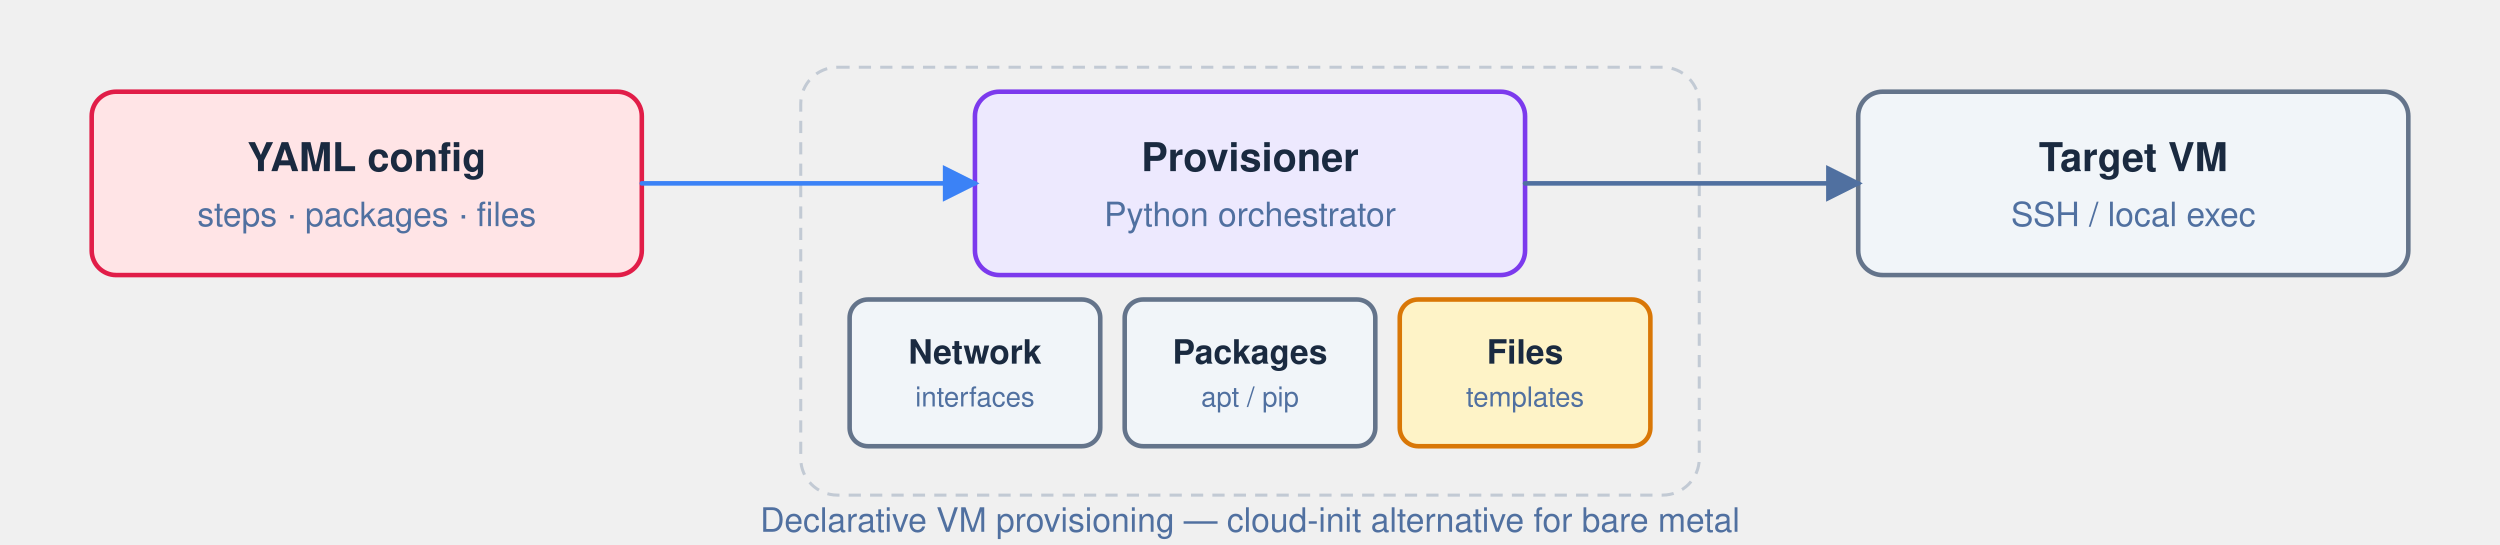
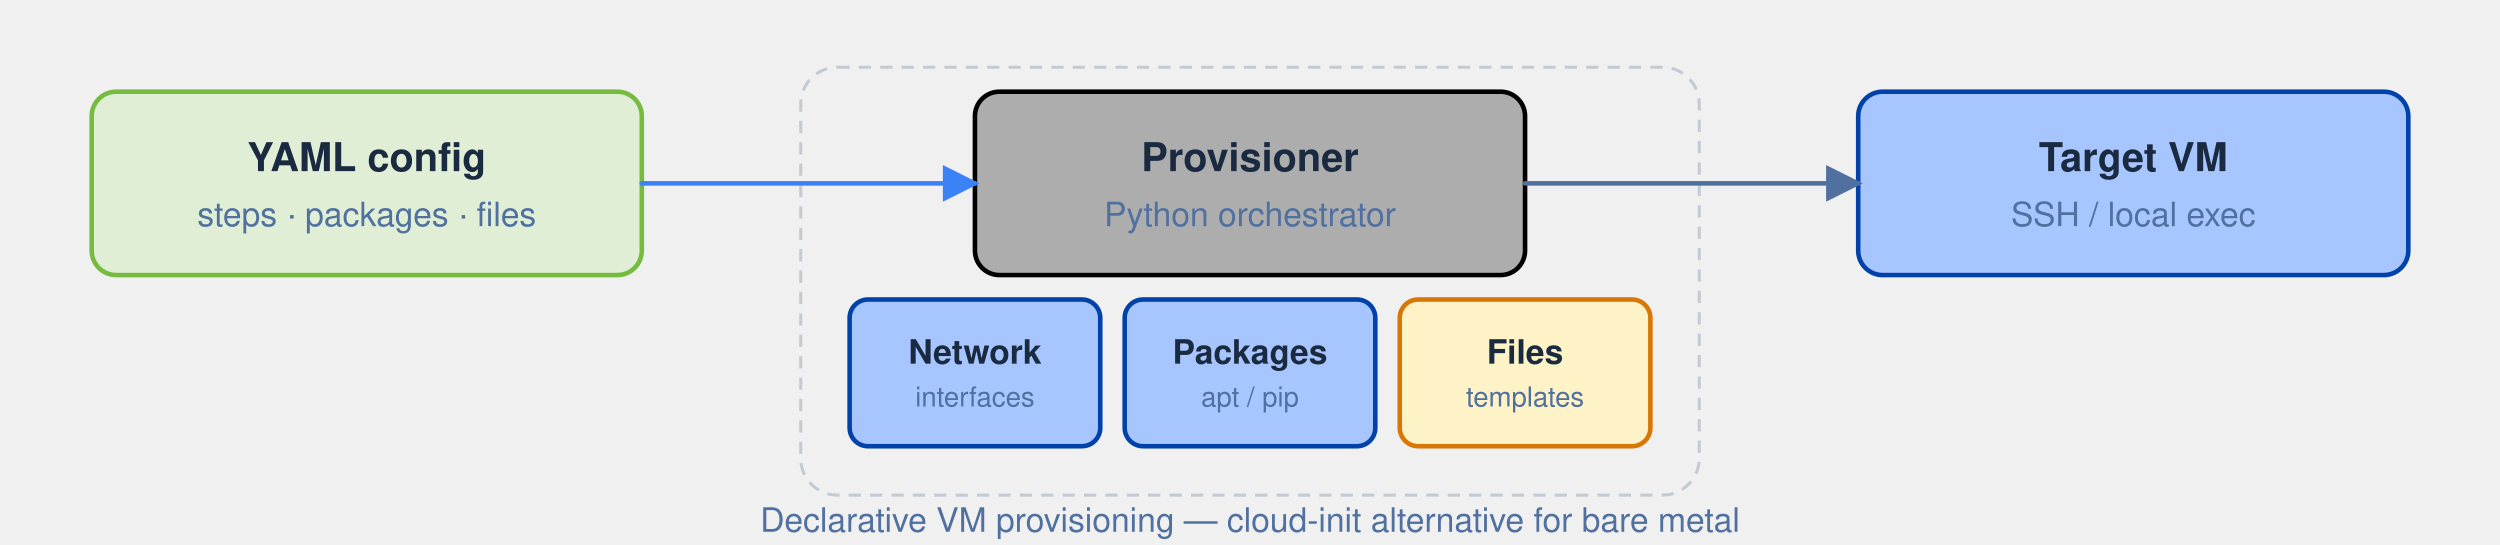
<svg xmlns="http://www.w3.org/2000/svg" viewBox="0 0 818 178">
  <style>
    /* Default: light mode (for rsvg-convert and non-media-query agents) */
    .bg { fill: transparent; }
-     .box { fill: #ffffff; stroke: #c8d0e0; stroke-width: 1.5; }
+     .box { fill: #ffffff; stroke: #707070; stroke-width: 1.5; }
    .box-accent { fill: #dbeafe; stroke: #3b82f6; stroke-width: 1.5; }
-     .box-green { fill: #d1fae5; stroke: #059669; stroke-width: 1.5; }
+     .box-green { fill: #74a7ff; stroke: #012f7b; stroke-width: 1.5; }
    .box-warm { fill: #fef3c7; stroke: #d97706; stroke-width: 1.5; }
-     .box-purple { fill: #ede9fe; stroke: #7c3aed; stroke-width: 1.5; }
-     .box-teal { fill: #ccfbf1; stroke: #0d9488; stroke-width: 1.5; }
-     .box-slate { fill: #f1f5f9; stroke: #64748b; stroke-width: 1.5; }
-     .box-indigo { fill: #e0e7ff; stroke: #4f46e5; stroke-width: 1.5; }
-     .box-rose { fill: #ffe4e6; stroke: #e11d48; stroke-width: 1.5; }
+     .box-purple { fill: #adadad; stroke: #000000; stroke-width: 1.5; }
+     .box-teal { fill: #ebebeb; stroke: #474747; stroke-width: 1.5; }
+     .box-slate { fill: #a7c6ff; stroke: #0042a9; stroke-width: 1.5; }
+     .box-indigo { fill: #dfeed4; stroke: #4e7a27; stroke-width: 1.5; }
+     .box-rose { fill: #dfeed4; stroke: #76bb40; stroke-width: 1.5; }
    .box-orange { fill: #ffedd5; stroke: #ea580c; stroke-width: 1.5; }
-     .box-cyan { fill: #cffafe; stroke: #0891b2; stroke-width: 1.5; }
+     .box-cyan { fill: #d9c9fe; stroke: #5e30eb; stroke-width: 1.5; }
    .label { fill: #1a2a40; }
    .sub { fill: #5070a0; }
    text { font-family: -apple-system, "Segoe UI", Helvetica, sans-serif; }
    .label { font-size: 13px; font-weight: 600; }
    .sub { font-size: 11px; }
    @media (prefers-color-scheme: dark) {
      .bg { fill: transparent; }
-       .box { fill: #1a1e2a; stroke: #2a3040; }
+       .box { fill: #1a1e2a; stroke: #505050; }
      .box-accent { fill: #0d1e38; stroke: #2b5cb0; }
-       .box-green { fill: #0d2220; stroke: #207060; }
+       .box-green { fill: #0a1a3a; stroke: #4a80d0; }
      .box-warm { fill: #221a10; stroke: #a06020; }
-       .box-purple { fill: #1a0d28; stroke: #7030a0; }
-       .box-teal { fill: #0d2228; stroke: #1a8a7a; }
-       .box-slate { fill: #1e293b; stroke: #475569; }
-       .box-indigo { fill: #1e1b4b; stroke: #6366f1; }
-       .box-rose { fill: #2a0a12; stroke: #f43f5e; }
+       .box-purple { fill: #222222; stroke: #666666; }
+       .box-teal { fill: #1e1e1e; stroke: #666666; }
+       .box-slate { fill: #0d1a38; stroke: #4a7ad0; }
+       .box-indigo { fill: #1a2810; stroke: #5a8a30; }
+       .box-rose { fill: #1a2810; stroke: #5aaa30; }
      .box-orange { fill: #2a1a08; stroke: #f97316; }
-       .box-cyan { fill: #082f3a; stroke: #06b6d4; }
+       .box-cyan { fill: #1a1030; stroke: #7040d0; }
      .label { fill: #d0daf0; }
      .sub { fill: #5070a0; }
    }
  </style>
  <defs>
    <marker id="ah" markerWidth="8" markerHeight="8" refX="7" refY="4" orient="auto">
      <path d="M0,0 L8,4 L0,8z" fill="#5070a0" stroke="none" />
    </marker>
    <marker id="ahs" markerWidth="8" markerHeight="8" refX="7" refY="4" orient="auto">
      <path d="M0,0 L8,4 L0,8z" fill="#3b82f6" stroke="none" />
    </marker>
  </defs>
  <rect width="818" height="178" class="bg" rx="8" />
  <rect x="30" y="30" width="180" height="60" rx="8" class="box-rose" />
  <text x="120" y="56" text-anchor="middle" class="label">YAML config</text>
  <text x="120" y="74" text-anchor="middle" class="sub">steps · packages · files</text>
  <rect x="262" y="22" width="294" height="140" rx="12" fill="none" stroke="#94a3b8" stroke-width="1" stroke-dasharray="4 3" opacity="0.5" />
  <rect x="319" y="30" width="180" height="60" rx="8" class="box-purple" />
  <text x="409" y="56" text-anchor="middle" class="label">Provisioner</text>
  <text x="409" y="74" text-anchor="middle" class="sub">Python orchestrator</text>
  <rect x="278" y="98" width="82" height="48" rx="6" class="box-slate" />
  <text x="319" y="119" text-anchor="middle" class="label" style="font-size:11px">Network</text>
  <text x="319" y="133" text-anchor="middle" class="sub" style="font-size:9px">interfaces</text>
  <rect x="368" y="98" width="82" height="48" rx="6" class="box-slate" />
  <text x="409" y="119" text-anchor="middle" class="label" style="font-size:11px">Packages</text>
  <text x="409" y="133" text-anchor="middle" class="sub" style="font-size:9px">apt / pip</text>
  <rect x="458" y="98" width="82" height="48" rx="6" class="box-warm" />
  <text x="499" y="119" text-anchor="middle" class="label" style="font-size:11px">Files</text>
  <text x="499" y="133" text-anchor="middle" class="sub" style="font-size:9px">templates</text>
  <rect x="608" y="30" width="180" height="60" rx="8" class="box-slate" />
  <text x="698" y="56" text-anchor="middle" class="label">Target VM</text>
  <text x="698" y="74" text-anchor="middle" class="sub">SSH / local exec</text>
  <path d="M210,60 L319,60" fill="none" stroke="#3b82f6" stroke-width="1.5" stroke-linecap="round" marker-end="url(#ahs)" />
  <path d="M499,60 L608,60" fill="none" stroke="#5070a0" stroke-width="1.5" stroke-linecap="round" marker-end="url(#ah)" />
  <text x="409" y="174" text-anchor="middle" class="sub">Declarative VM provisioning — cloud-init alternative for bare metal</text>
</svg>
